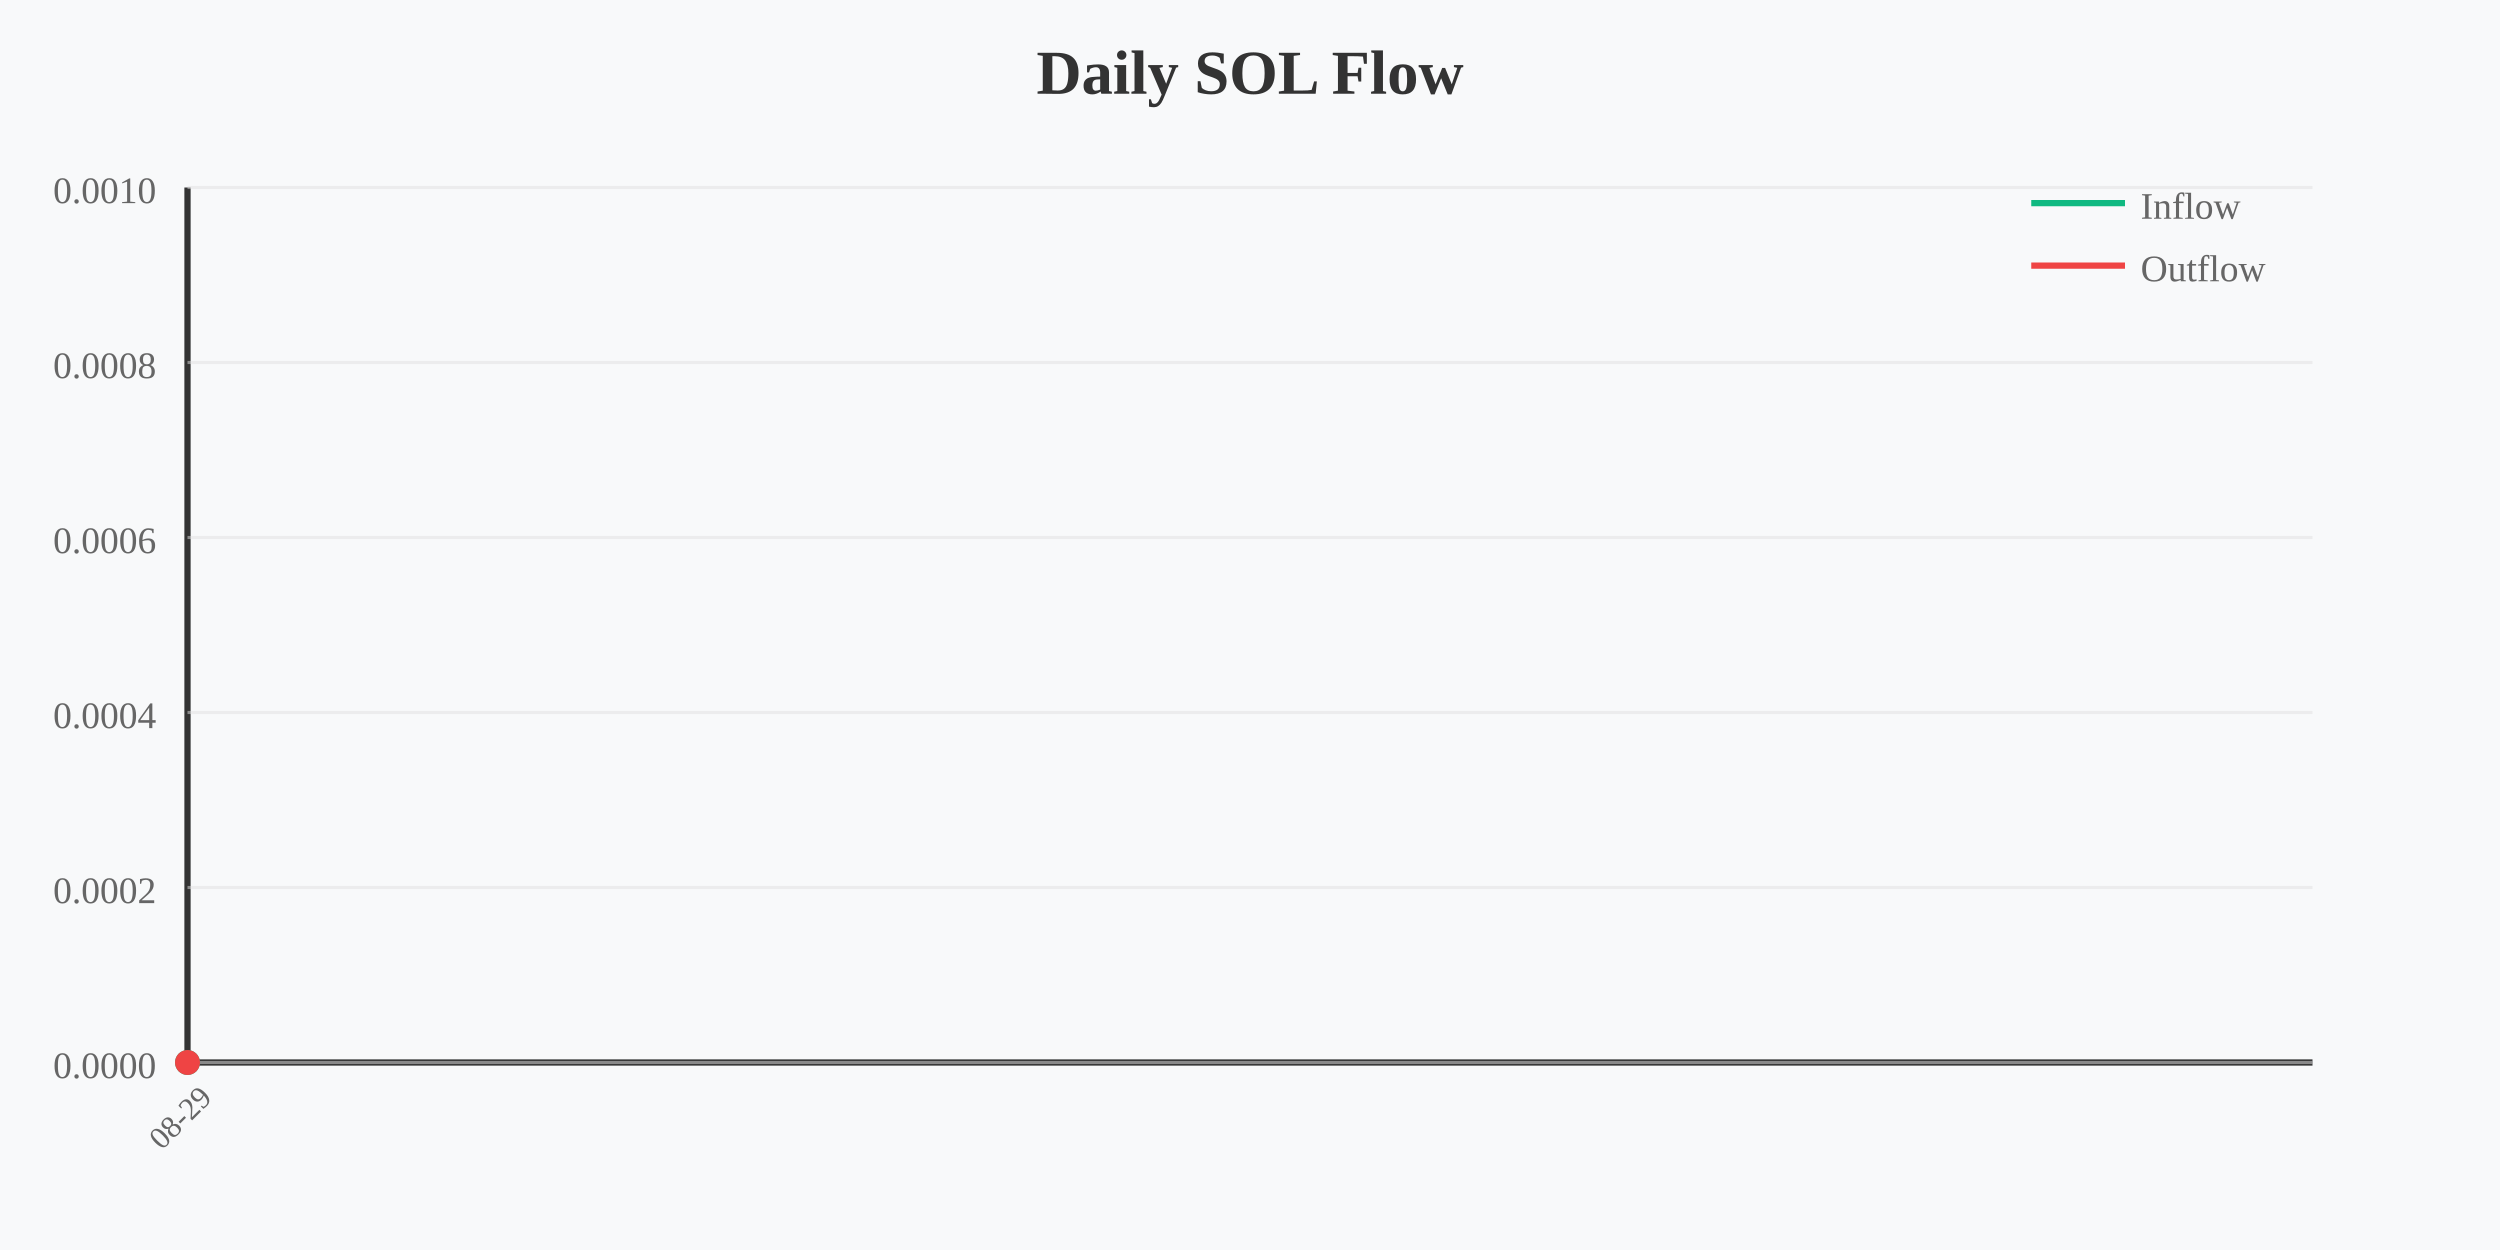
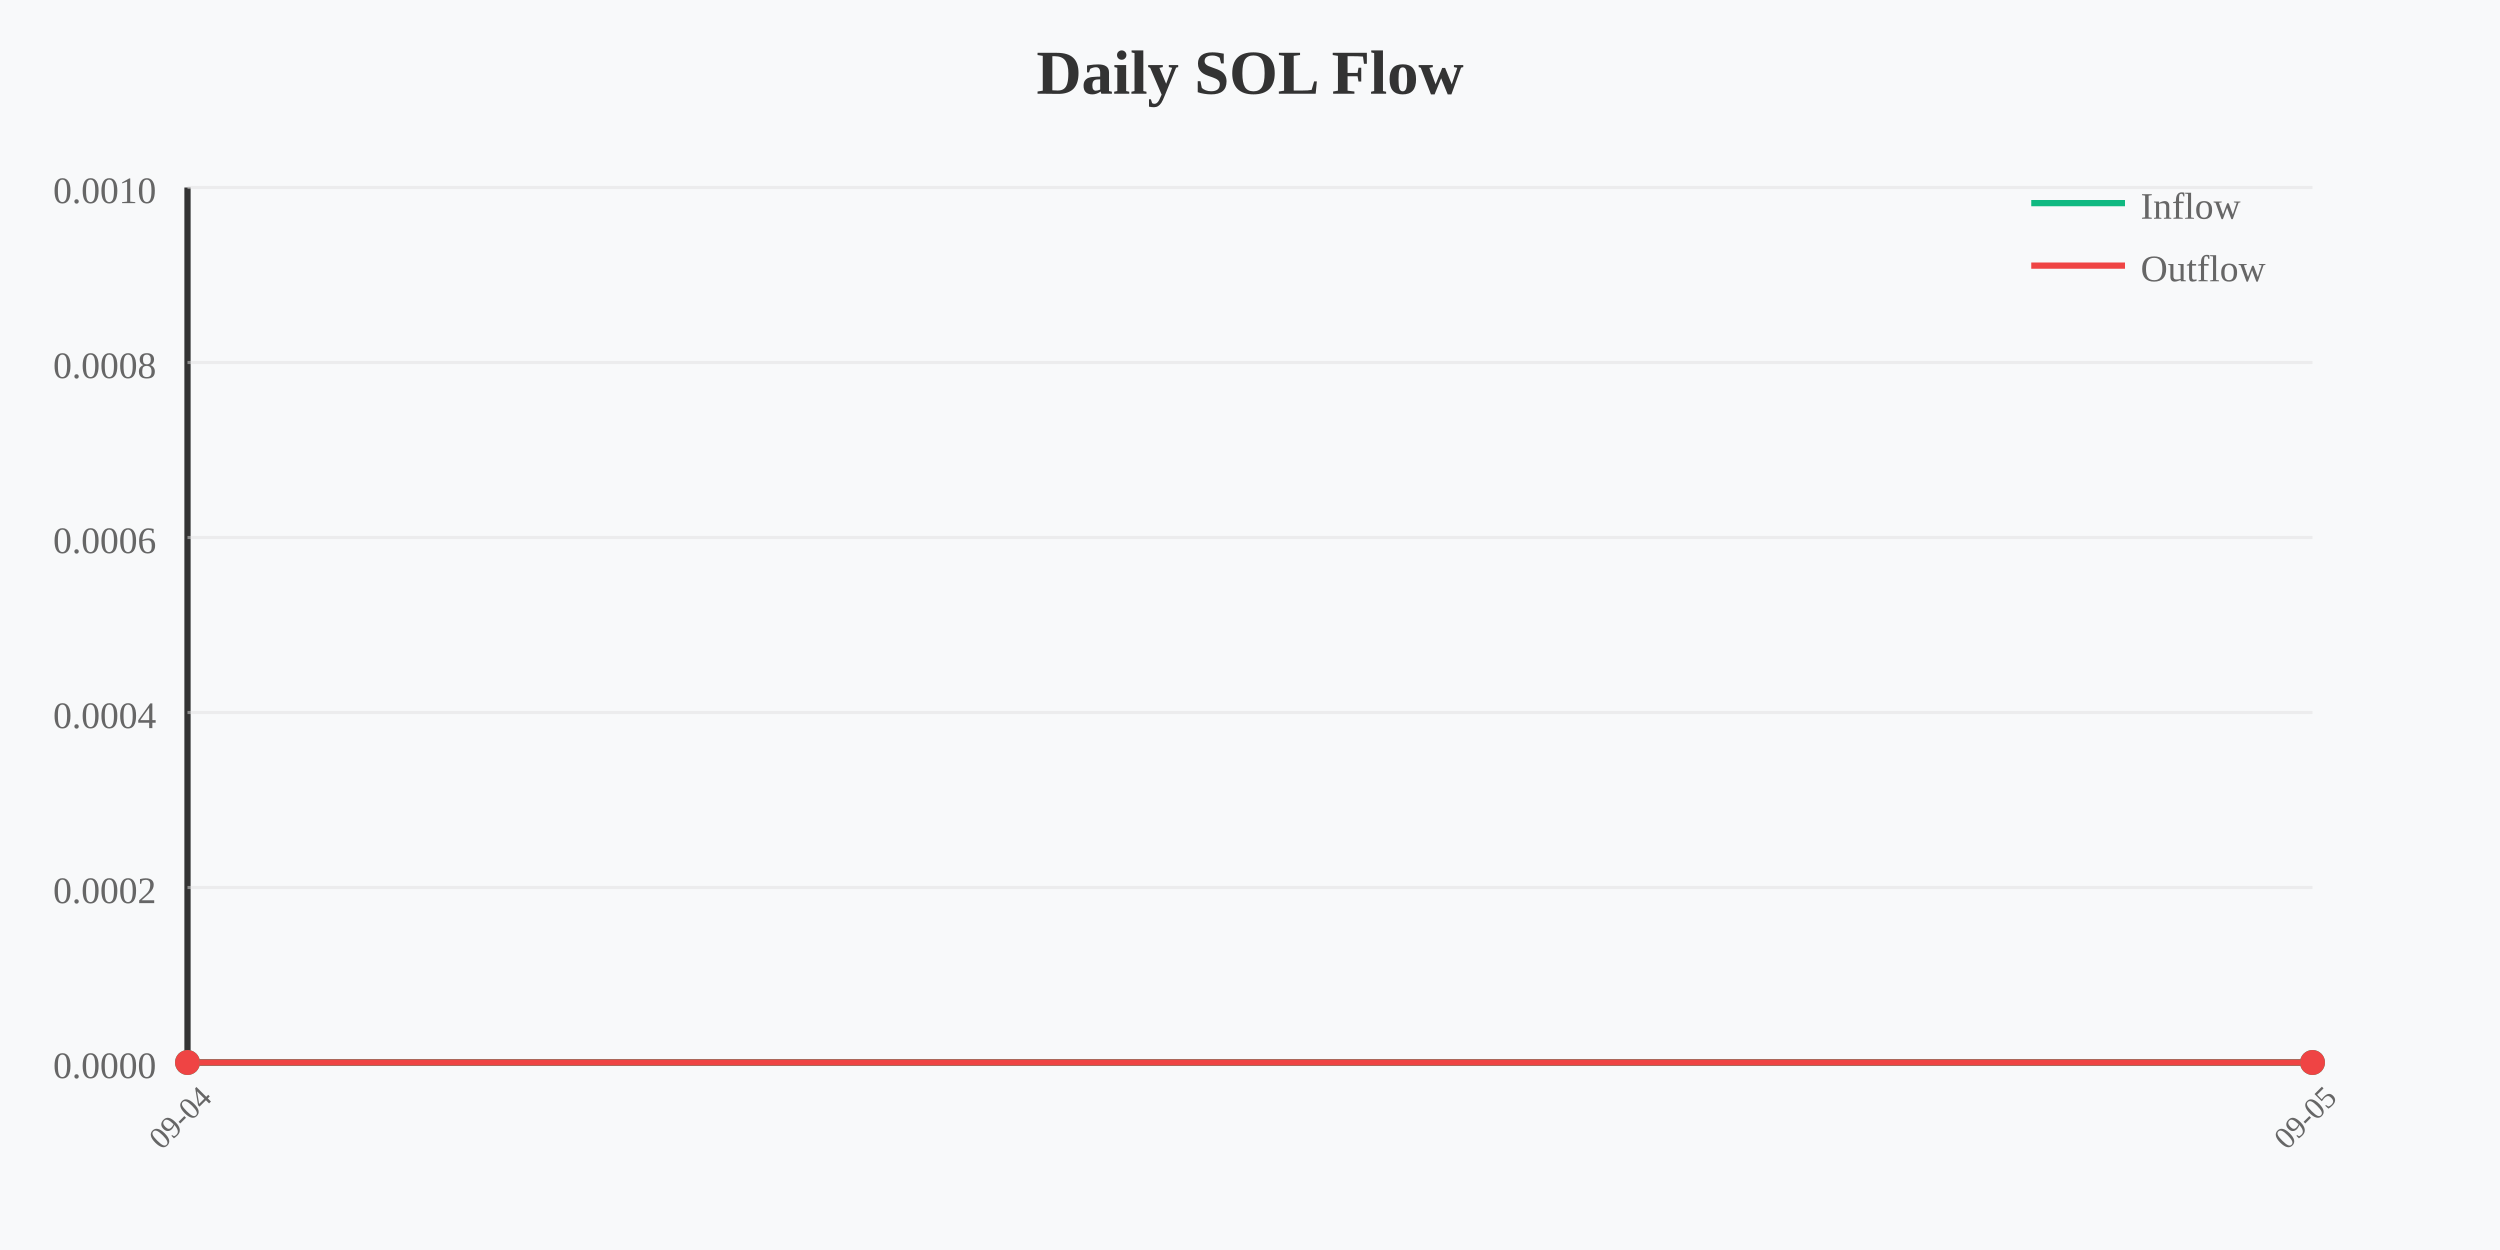
<svg xmlns="http://www.w3.org/2000/svg" width="800" height="400" viewBox="0 0 800 400">
  <rect width="800" height="400" fill="#f8f9fa" />
  <text x="400" y="30" text-anchor="middle" font-size="20" font-weight="bold" fill="#333">Daily SOL Flow</text>
  <line x1="60" y1="60" x2="60" y2="340" stroke="#333" stroke-width="2" />
  <line x1="60" y1="340" x2="740" y2="340" stroke="#333" stroke-width="2" />
  <text x="50" y="65" text-anchor="end" font-size="12" fill="#666">0.0010</text>
  <line x1="60" y1="60" x2="740" y2="60" stroke="#e0e0e0" stroke-width="1" opacity="0.5" />
  <text x="50" y="121" text-anchor="end" font-size="12" fill="#666">0.0008</text>
  <line x1="60" y1="116" x2="740" y2="116" stroke="#e0e0e0" stroke-width="1" opacity="0.5" />
  <text x="50" y="177" text-anchor="end" font-size="12" fill="#666">0.0006</text>
  <line x1="60" y1="172" x2="740" y2="172" stroke="#e0e0e0" stroke-width="1" opacity="0.5" />
  <text x="50" y="233" text-anchor="end" font-size="12" fill="#666">0.0004</text>
  <line x1="60" y1="228" x2="740" y2="228" stroke="#e0e0e0" stroke-width="1" opacity="0.5" />
  <text x="50" y="289" text-anchor="end" font-size="12" fill="#666">0.0002</text>
  <line x1="60" y1="284" x2="740" y2="284" stroke="#e0e0e0" stroke-width="1" opacity="0.5" />
  <text x="50" y="345" text-anchor="end" font-size="12" fill="#666">0.0000</text>
  <line x1="60" y1="340" x2="740" y2="340" stroke="#e0e0e0" stroke-width="1" opacity="0.5" />
-   <polyline points="60,340" fill="none" stroke="#10b981" stroke-width="2" />
-   <polyline points="60,340" fill="none" stroke="#ef4444" stroke-width="2" />
+   <polyline points="60,340 740,340" fill="none" stroke="#10b981" stroke-width="2" />
+   <polyline points="60,340 740,340" fill="none" stroke="#ef4444" stroke-width="2" />
  <circle cx="60" cy="340" r="4" fill="#10b981" />
  <circle cx="60" cy="340" r="4" fill="#ef4444" />
-   <text x="60" y="360" text-anchor="middle" font-size="10" fill="#666" transform="rotate(-45 60 360)">08-29</text>
+   <text x="60" y="360" text-anchor="middle" font-size="10" fill="#666" transform="rotate(-45 60 360)">09-04</text>
+   <circle cx="740" cy="340" r="4" fill="#10b981" />
+   <circle cx="740" cy="340" r="4" fill="#ef4444" />
+   <text x="740" y="360" text-anchor="middle" font-size="10" fill="#666" transform="rotate(-45 740 360)">09-05</text>
  <line x1="650" y1="65" x2="680" y2="65" stroke="#10b981" stroke-width="2" />
  <text x="685" y="70" font-size="12" fill="#666">Inflow</text>
  <line x1="650" y1="85" x2="680" y2="85" stroke="#ef4444" stroke-width="2" />
  <text x="685" y="90" font-size="12" fill="#666">Outflow</text>
</svg>
